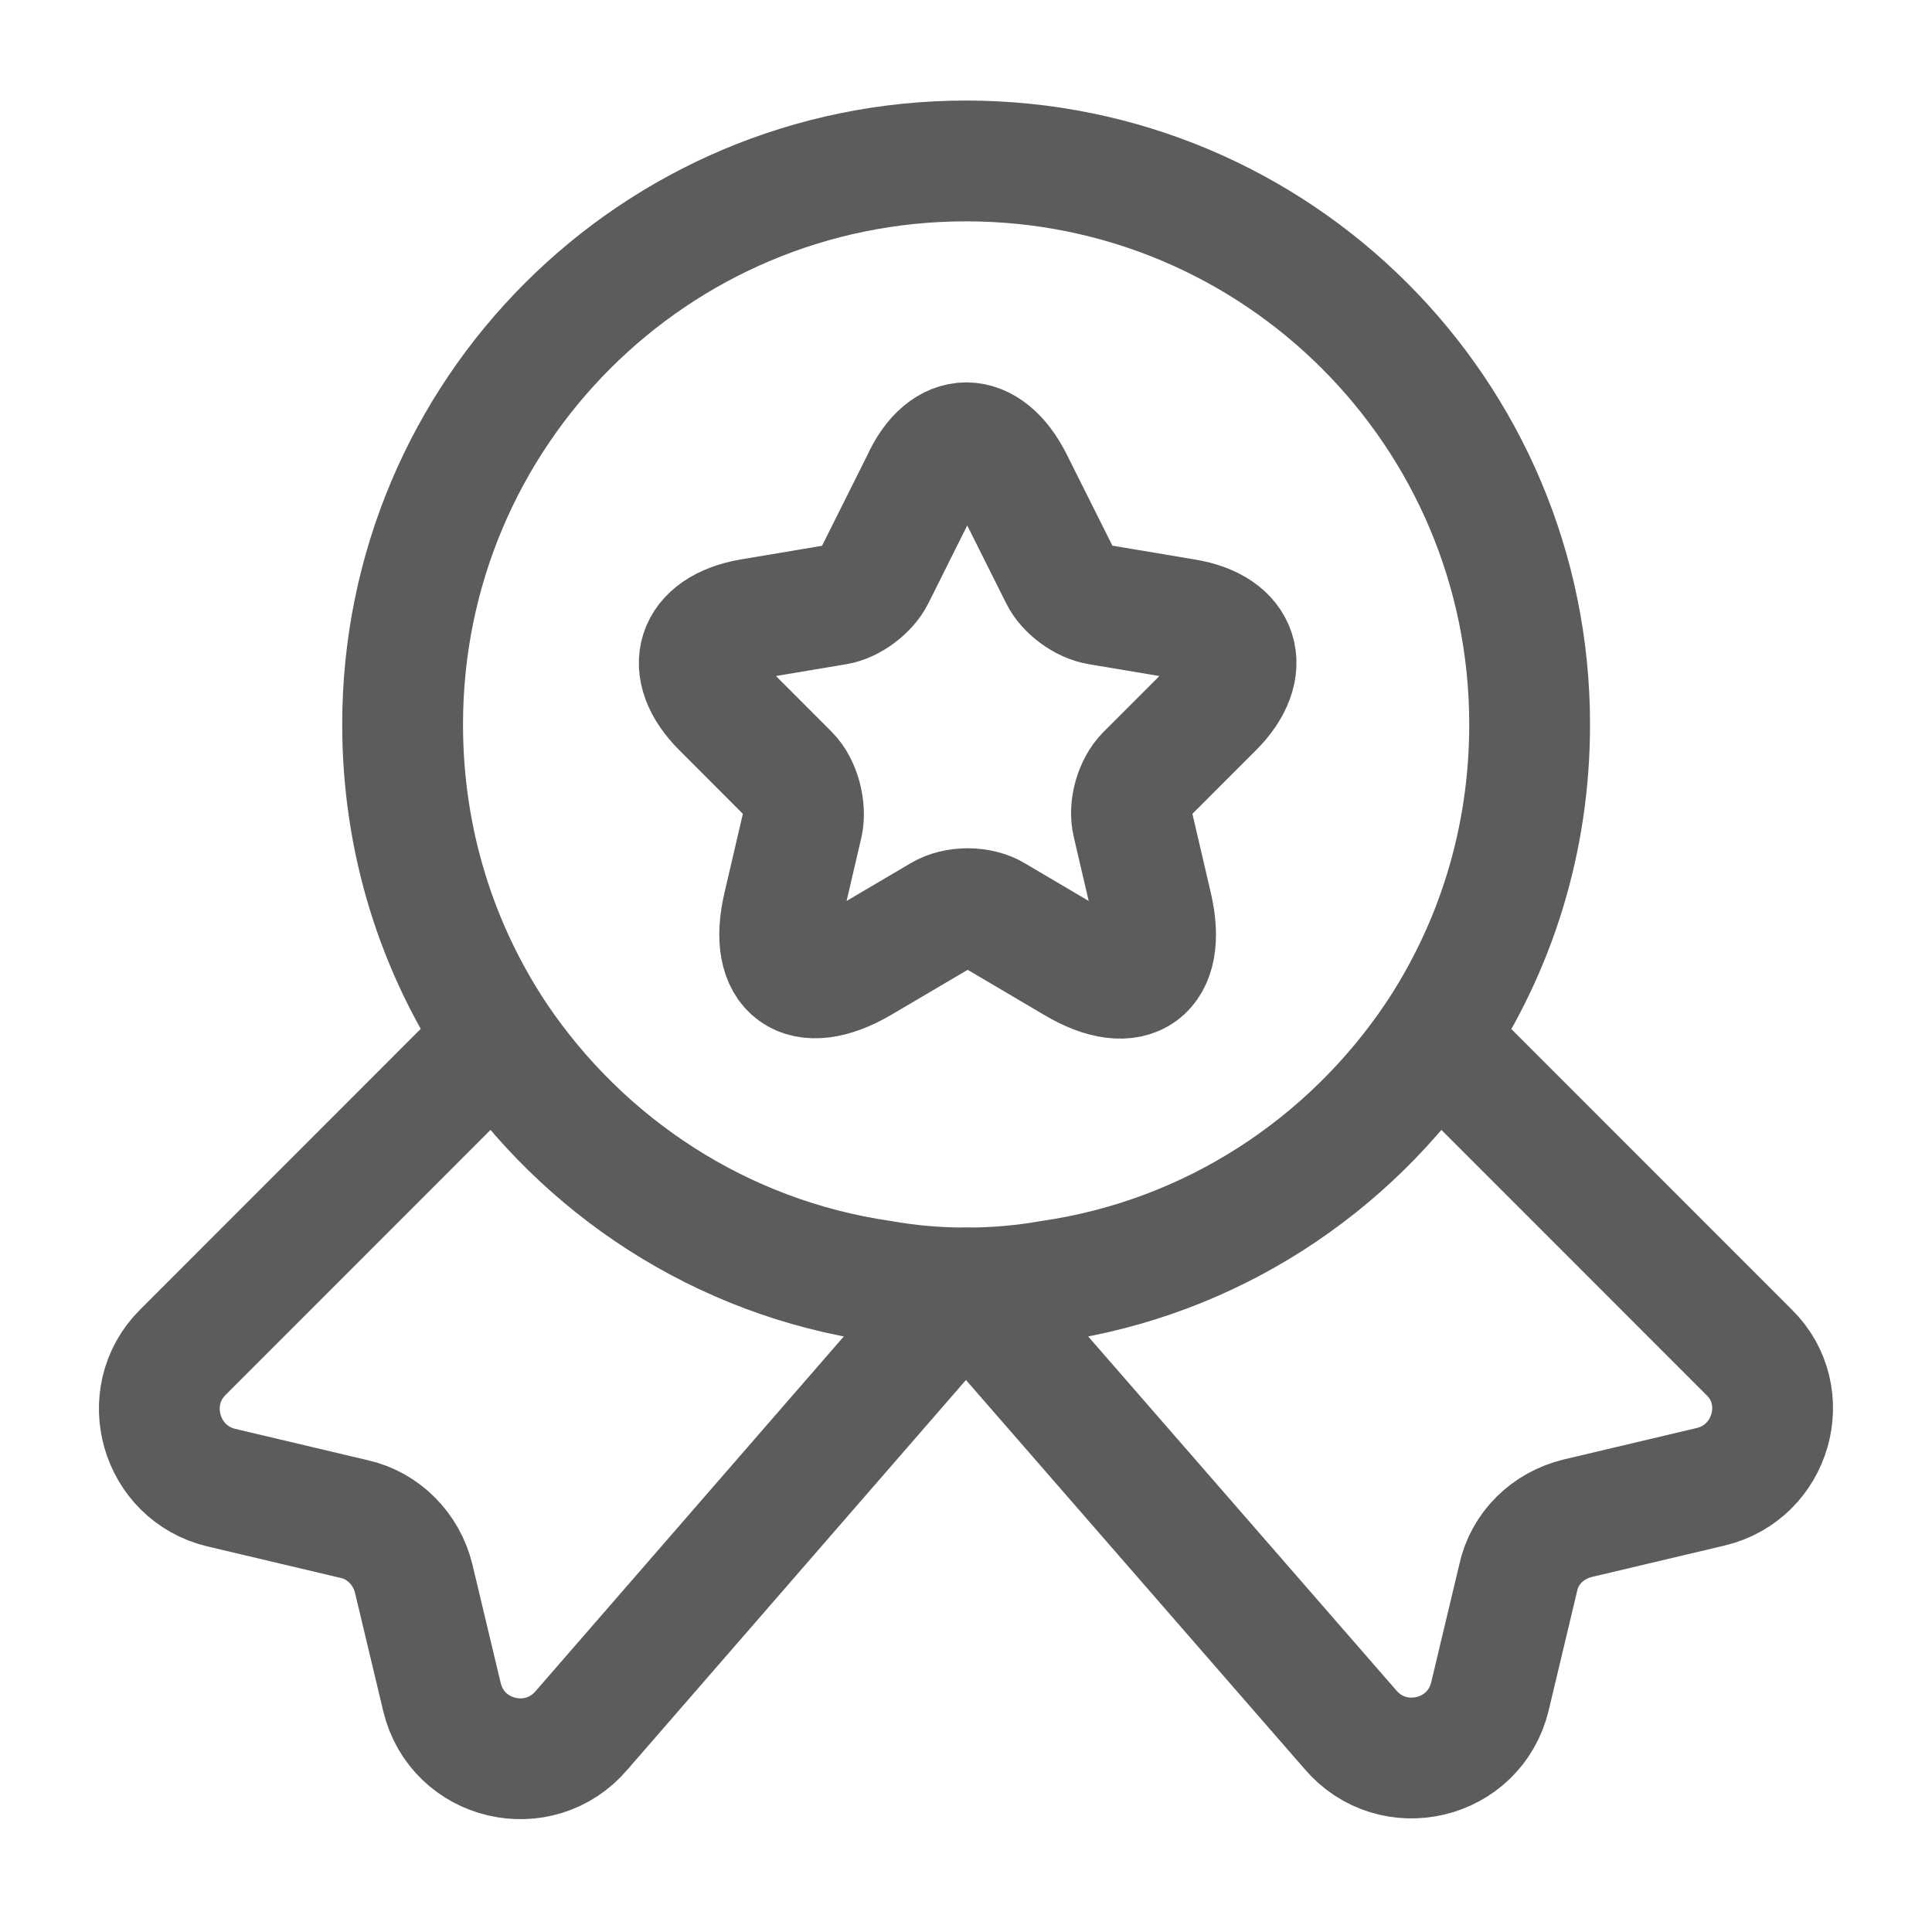
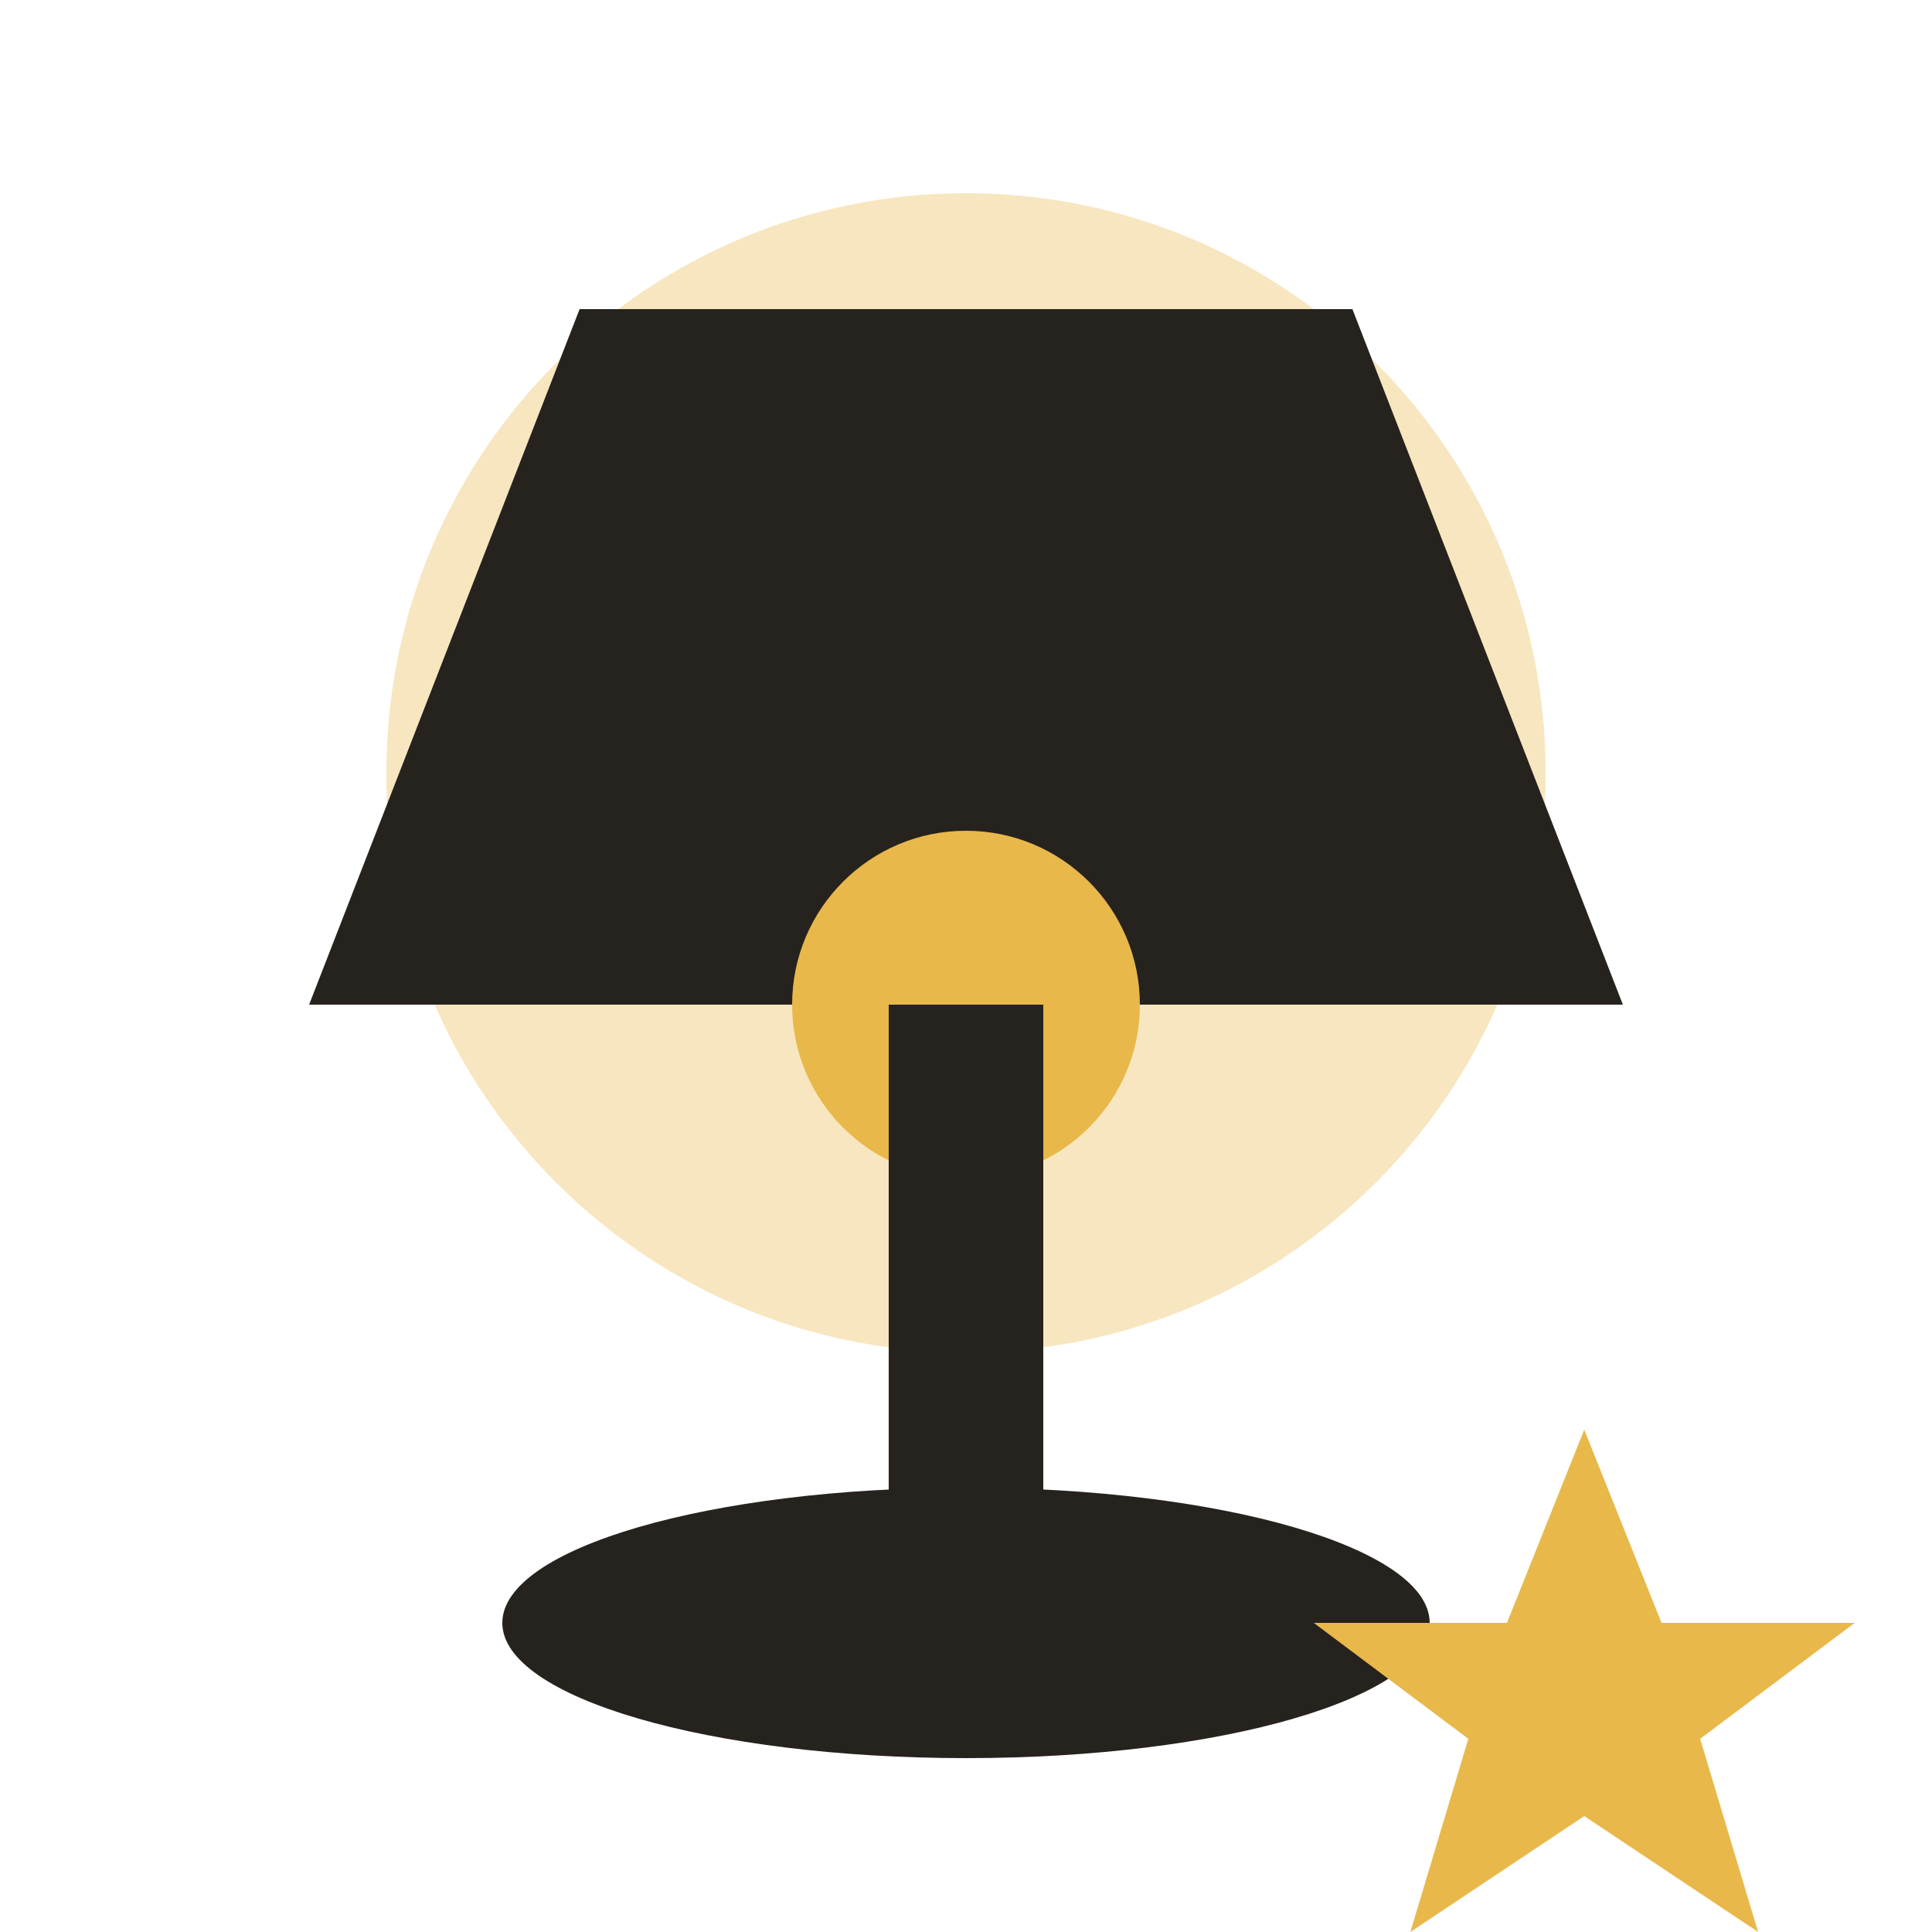
- <svg xmlns="http://www.w3.org/2000/svg" width="1600" height="1600" viewBox="0 0 1600 1600" fill="none">
-   <g transform="translate(0 0) scale(69.56522)">
-     <path d="M18.21 8.624C18.21 10.014 17.798 11.289 17.088 12.352C16.053 13.886 14.415 14.969 12.508 15.246C12.182 15.304 11.846 15.333 11.501 15.333C11.156 15.333 10.821 15.304 10.495 15.246C8.588 14.969 6.949 13.886 5.914 12.352C5.205 11.289 4.793 10.014 4.793 8.624C4.793 4.916 7.793 1.916 11.501 1.916C15.21 1.916 18.21 4.916 18.21 8.624Z" stroke="#5C5C5C" stroke-width="1.438" stroke-linecap="round" stroke-linejoin="round" />
-     <path d="M20.364 17.7L18.783 18.074C18.428 18.16 18.15 18.429 18.074 18.783L17.738 20.192C17.556 20.959 16.579 21.189 16.071 20.585L11.499 15.333L6.928 20.594C6.42 21.198 5.443 20.968 5.261 20.201L4.925 18.793C4.839 18.438 4.561 18.16 4.216 18.084L2.635 17.71C1.907 17.537 1.648 16.627 2.175 16.1L5.912 12.362C6.947 13.896 8.586 14.979 10.493 15.257C10.819 15.314 11.155 15.343 11.499 15.343C11.845 15.343 12.18 15.314 12.506 15.257C14.413 14.979 16.052 13.896 17.087 12.362L20.824 16.1C21.351 16.617 21.093 17.528 20.364 17.7Z" stroke="#5C5C5C" stroke-width="1.438" stroke-linecap="round" stroke-linejoin="round" />
-     <path d="M12.056 5.731L12.622 6.862C12.698 7.016 12.9 7.169 13.082 7.198L14.107 7.37C14.759 7.476 14.912 7.955 14.443 8.424L13.647 9.22C13.513 9.354 13.436 9.613 13.484 9.804L13.714 10.791C13.896 11.568 13.484 11.874 12.794 11.462L11.836 10.897C11.664 10.791 11.376 10.791 11.204 10.897L10.245 11.462C9.555 11.865 9.143 11.568 9.325 10.791L9.555 9.804C9.593 9.622 9.526 9.354 9.392 9.22L8.597 8.424C8.127 7.955 8.281 7.485 8.932 7.37L9.958 7.198C10.13 7.169 10.331 7.016 10.408 6.862L10.973 5.731C11.251 5.118 11.75 5.118 12.056 5.731Z" stroke="#5C5C5C" stroke-width="1.438" stroke-linecap="round" stroke-linejoin="round" />
-   </g>
+ <svg xmlns="http://www.w3.org/2000/svg" width="1600" height="1600" viewBox="0 0 1600 1600">
+   <ellipse cx="800" cy="640" rx="480" ry="480" fill="#e8b84a" fill-opacity="0.353" />
+   <polygon points="480,256 1120,256 1344,832 256,832" fill="#26221e" />
+   <ellipse cx="800" cy="832" rx="144" ry="144" fill="#e8b84a" />
+   <rect x="736" y="832" width="128" height="448" fill="#26221e" />
+   <ellipse cx="800" cy="1344" rx="384" ry="112" fill="#26221e" />
+   <polygon points="1312,1184 1376,1344 1536,1344 1408,1440 1456,1600 1312,1504 1168,1600 1216,1440 1088,1344 1248,1344" fill="#e8b84a" />
</svg>
